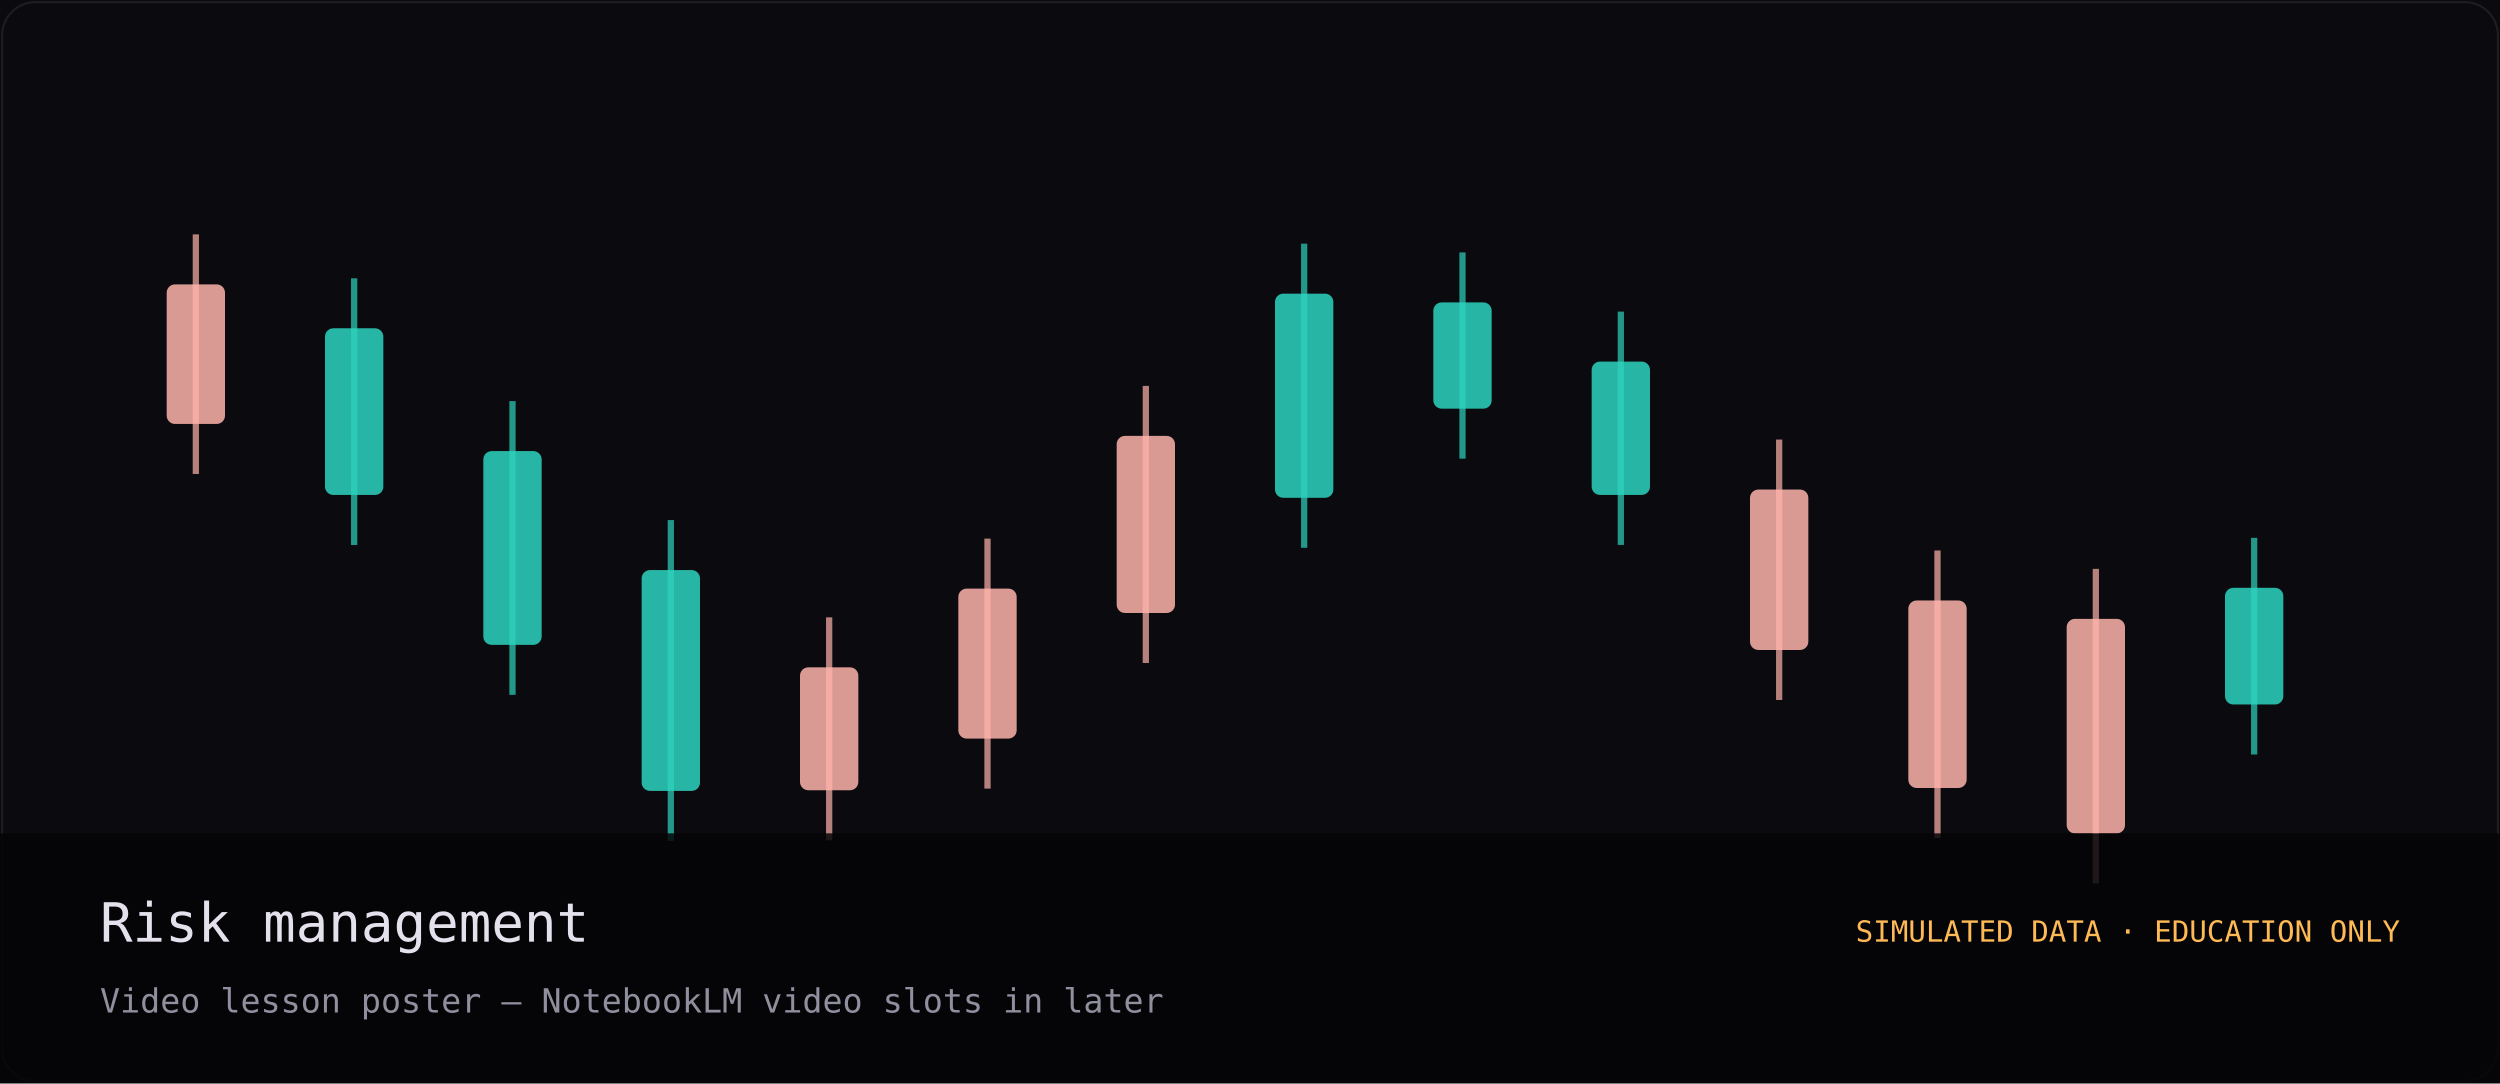
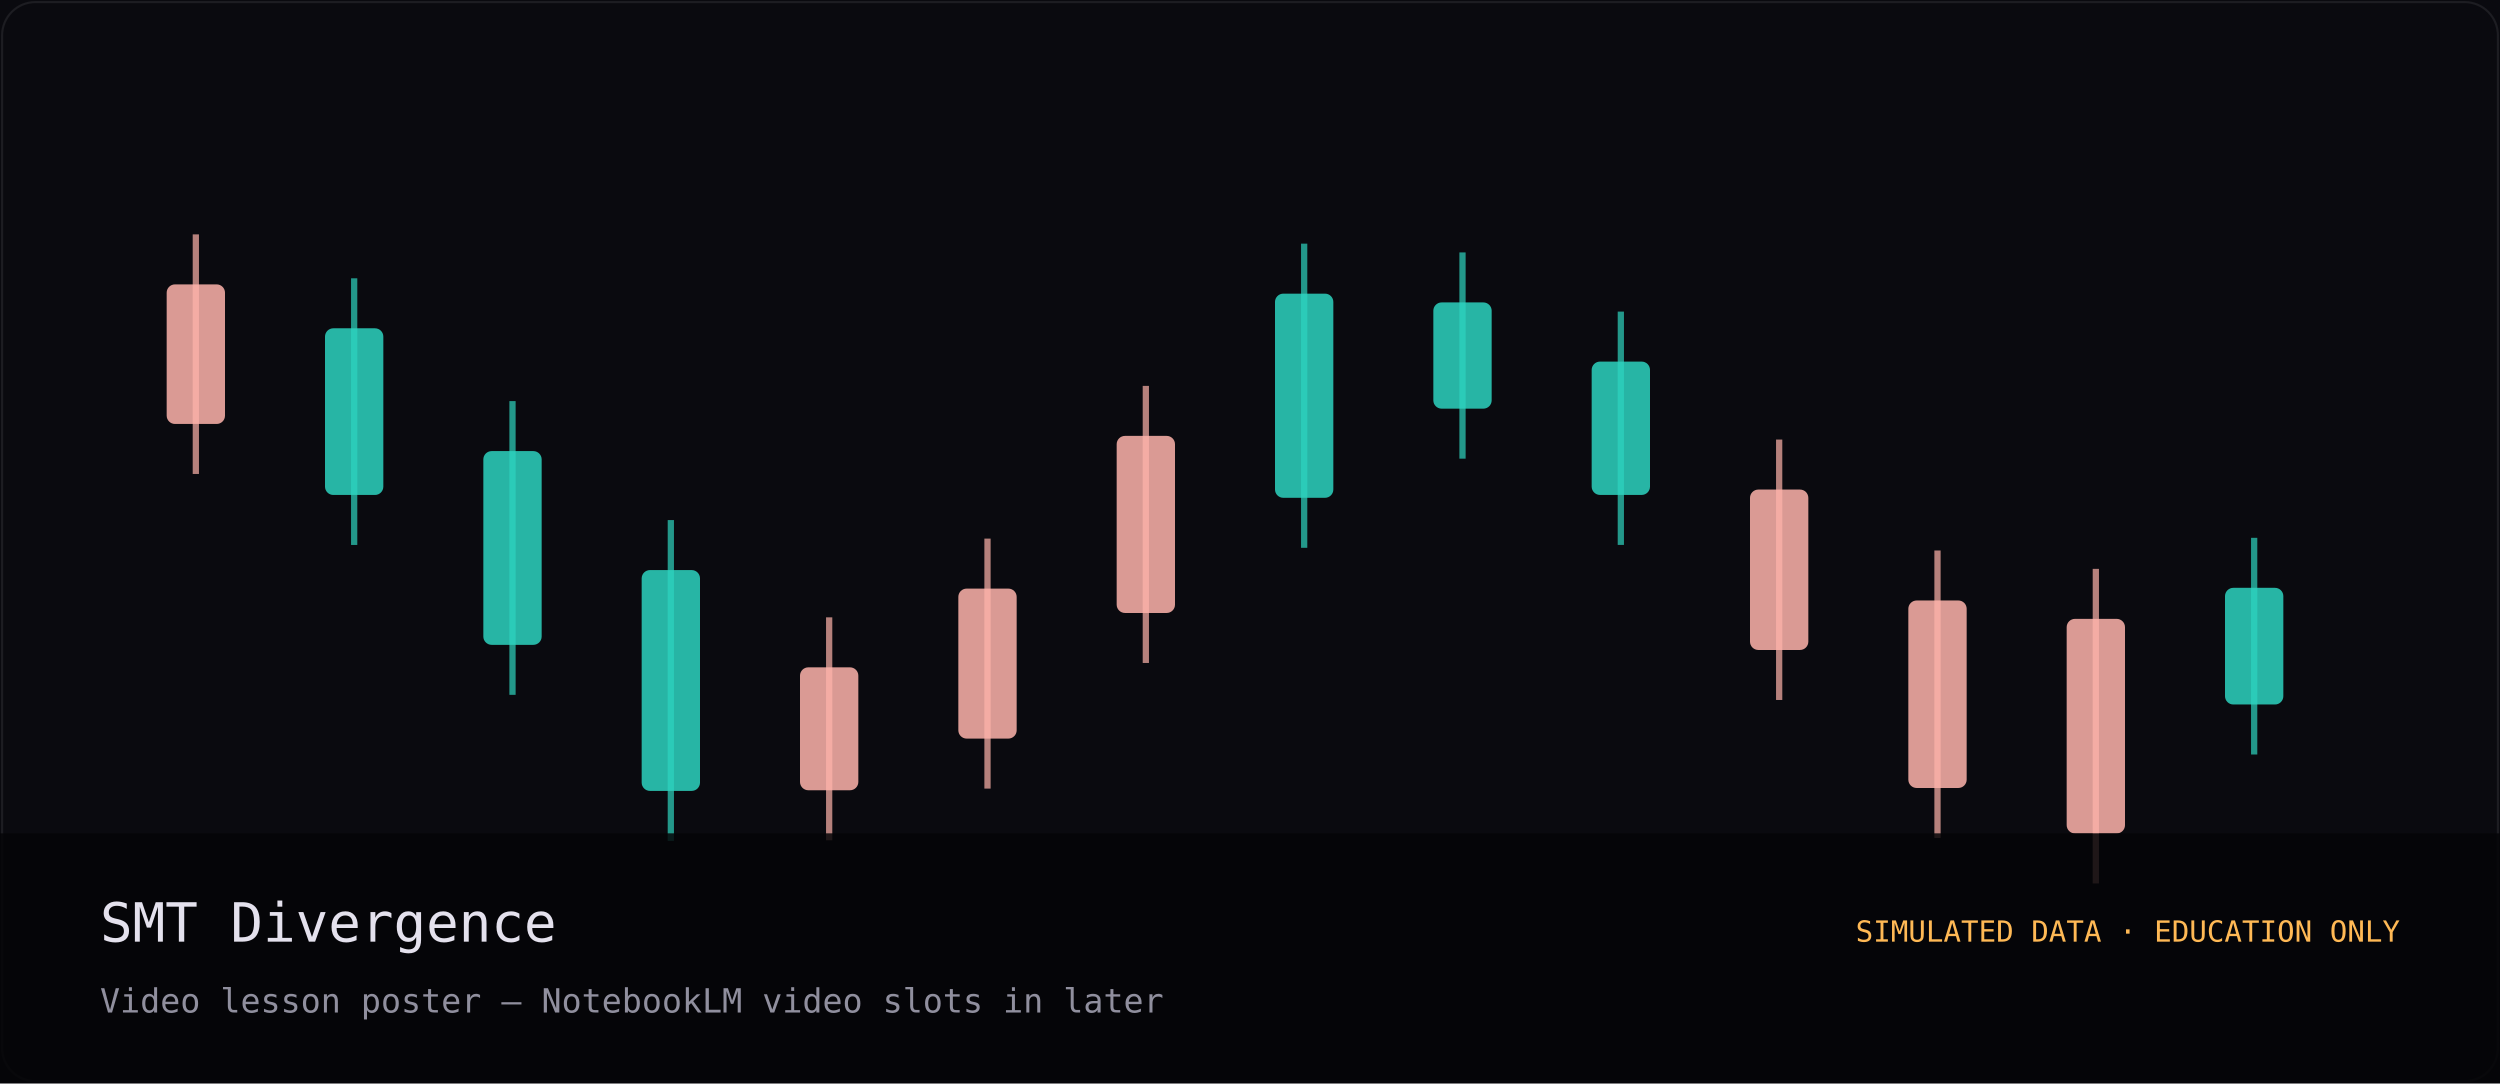
<svg xmlns="http://www.w3.org/2000/svg" width="1200" height="520" viewBox="0 0 1200 520">
  <rect width="1200" height="520" fill="#0A0A0F" />
  <rect x="1" y="1" width="1198" height="518" rx="16" fill="none" stroke="rgba(255,255,255,0.08)" />
  <line x1="94" y1="112.501" x2="94" y2="227.501" stroke="#FFB4AB" stroke-width="3" opacity="0.7" />
  <rect x="80" y="136.501" width="28" height="67" rx="4" fill="#FFB4AB" opacity="0.85" />
  <line x1="170" y1="133.583" x2="170" y2="261.583" stroke="#2DD4BF" stroke-width="3" opacity="0.7" />
  <rect x="156" y="157.583" width="28" height="80" rx="4" fill="#2DD4BF" opacity="0.85" />
  <line x1="246" y1="192.526" x2="246" y2="333.526" stroke="#2DD4BF" stroke-width="3" opacity="0.7" />
  <rect x="232" y="216.526" width="28" height="93" rx="4" fill="#2DD4BF" opacity="0.85" />
  <line x1="322" y1="249.634" x2="322" y2="403.634" stroke="#2DD4BF" stroke-width="3" opacity="0.7" />
  <rect x="308" y="273.634" width="28" height="106" rx="4" fill="#2DD4BF" opacity="0.85" />
  <line x1="398" y1="296.322" x2="398" y2="403.322" stroke="#FFB4AB" stroke-width="3" opacity="0.7" />
  <rect x="384" y="320.322" width="28" height="59" rx="4" fill="#FFB4AB" opacity="0.85" />
  <line x1="474" y1="258.526" x2="474" y2="378.526" stroke="#FFB4AB" stroke-width="3" opacity="0.7" />
  <rect x="460" y="282.526" width="28" height="72" rx="4" fill="#FFB4AB" opacity="0.85" />
  <line x1="550" y1="185.228" x2="550" y2="318.228" stroke="#FFB4AB" stroke-width="3" opacity="0.7" />
  <rect x="536" y="209.228" width="28" height="85" rx="4" fill="#FFB4AB" opacity="0.85" />
  <line x1="626" y1="116.948" x2="626" y2="262.948" stroke="#2DD4BF" stroke-width="3" opacity="0.7" />
  <rect x="612" y="140.948" width="28" height="98" rx="4" fill="#2DD4BF" opacity="0.85" />
  <line x1="702" y1="121.161" x2="702" y2="220.161" stroke="#2DD4BF" stroke-width="3" opacity="0.7" />
  <rect x="688" y="145.161" width="28" height="51" rx="4" fill="#2DD4BF" opacity="0.85" />
  <line x1="778" y1="149.565" x2="778" y2="261.565" stroke="#2DD4BF" stroke-width="3" opacity="0.7" />
  <rect x="764" y="173.565" width="28" height="64" rx="4" fill="#2DD4BF" opacity="0.85" />
  <line x1="854" y1="210.989" x2="854" y2="335.989" stroke="#FFB4AB" stroke-width="3" opacity="0.7" />
  <rect x="840" y="234.989" width="28" height="77" rx="4" fill="#FFB4AB" opacity="0.85" />
  <line x1="930" y1="264.231" x2="930" y2="402.231" stroke="#FFB4AB" stroke-width="3" opacity="0.7" />
  <rect x="916" y="288.231" width="28" height="90" rx="4" fill="#FFB4AB" opacity="0.85" />
  <line x1="1006" y1="273.052" x2="1006" y2="424.052" stroke="#FFB4AB" stroke-width="3" opacity="0.7" />
  <rect x="992" y="297.052" width="28" height="103" rx="4" fill="#FFB4AB" opacity="0.85" />
  <line x1="1082" y1="258.158" x2="1082" y2="362.158" stroke="#2DD4BF" stroke-width="3" opacity="0.7" />
  <rect x="1068" y="282.158" width="28" height="56" rx="4" fill="#2DD4BF" opacity="0.85" />
  <rect x="0" y="400" width="1200" height="120" fill="#050507" opacity="0.85" />
-   <text x="48" y="452" font-family="Menlo, monospace" font-size="26" fill="#E4E1ED">Risk management</text>
+   <text x="48" y="452" font-family="Menlo, monospace" font-size="26" fill="#E4E1ED">SMT Divergence</text>
  <text x="48" y="486" font-family="Menlo, monospace" font-size="16" fill="#908F9E">Video lesson poster — NotebookLM video slots in later</text>
  <text x="1152" y="452" text-anchor="end" font-family="Menlo, monospace" font-size="14" fill="#FFB955">SIMULATED DATA · EDUCATION ONLY</text>
</svg>
